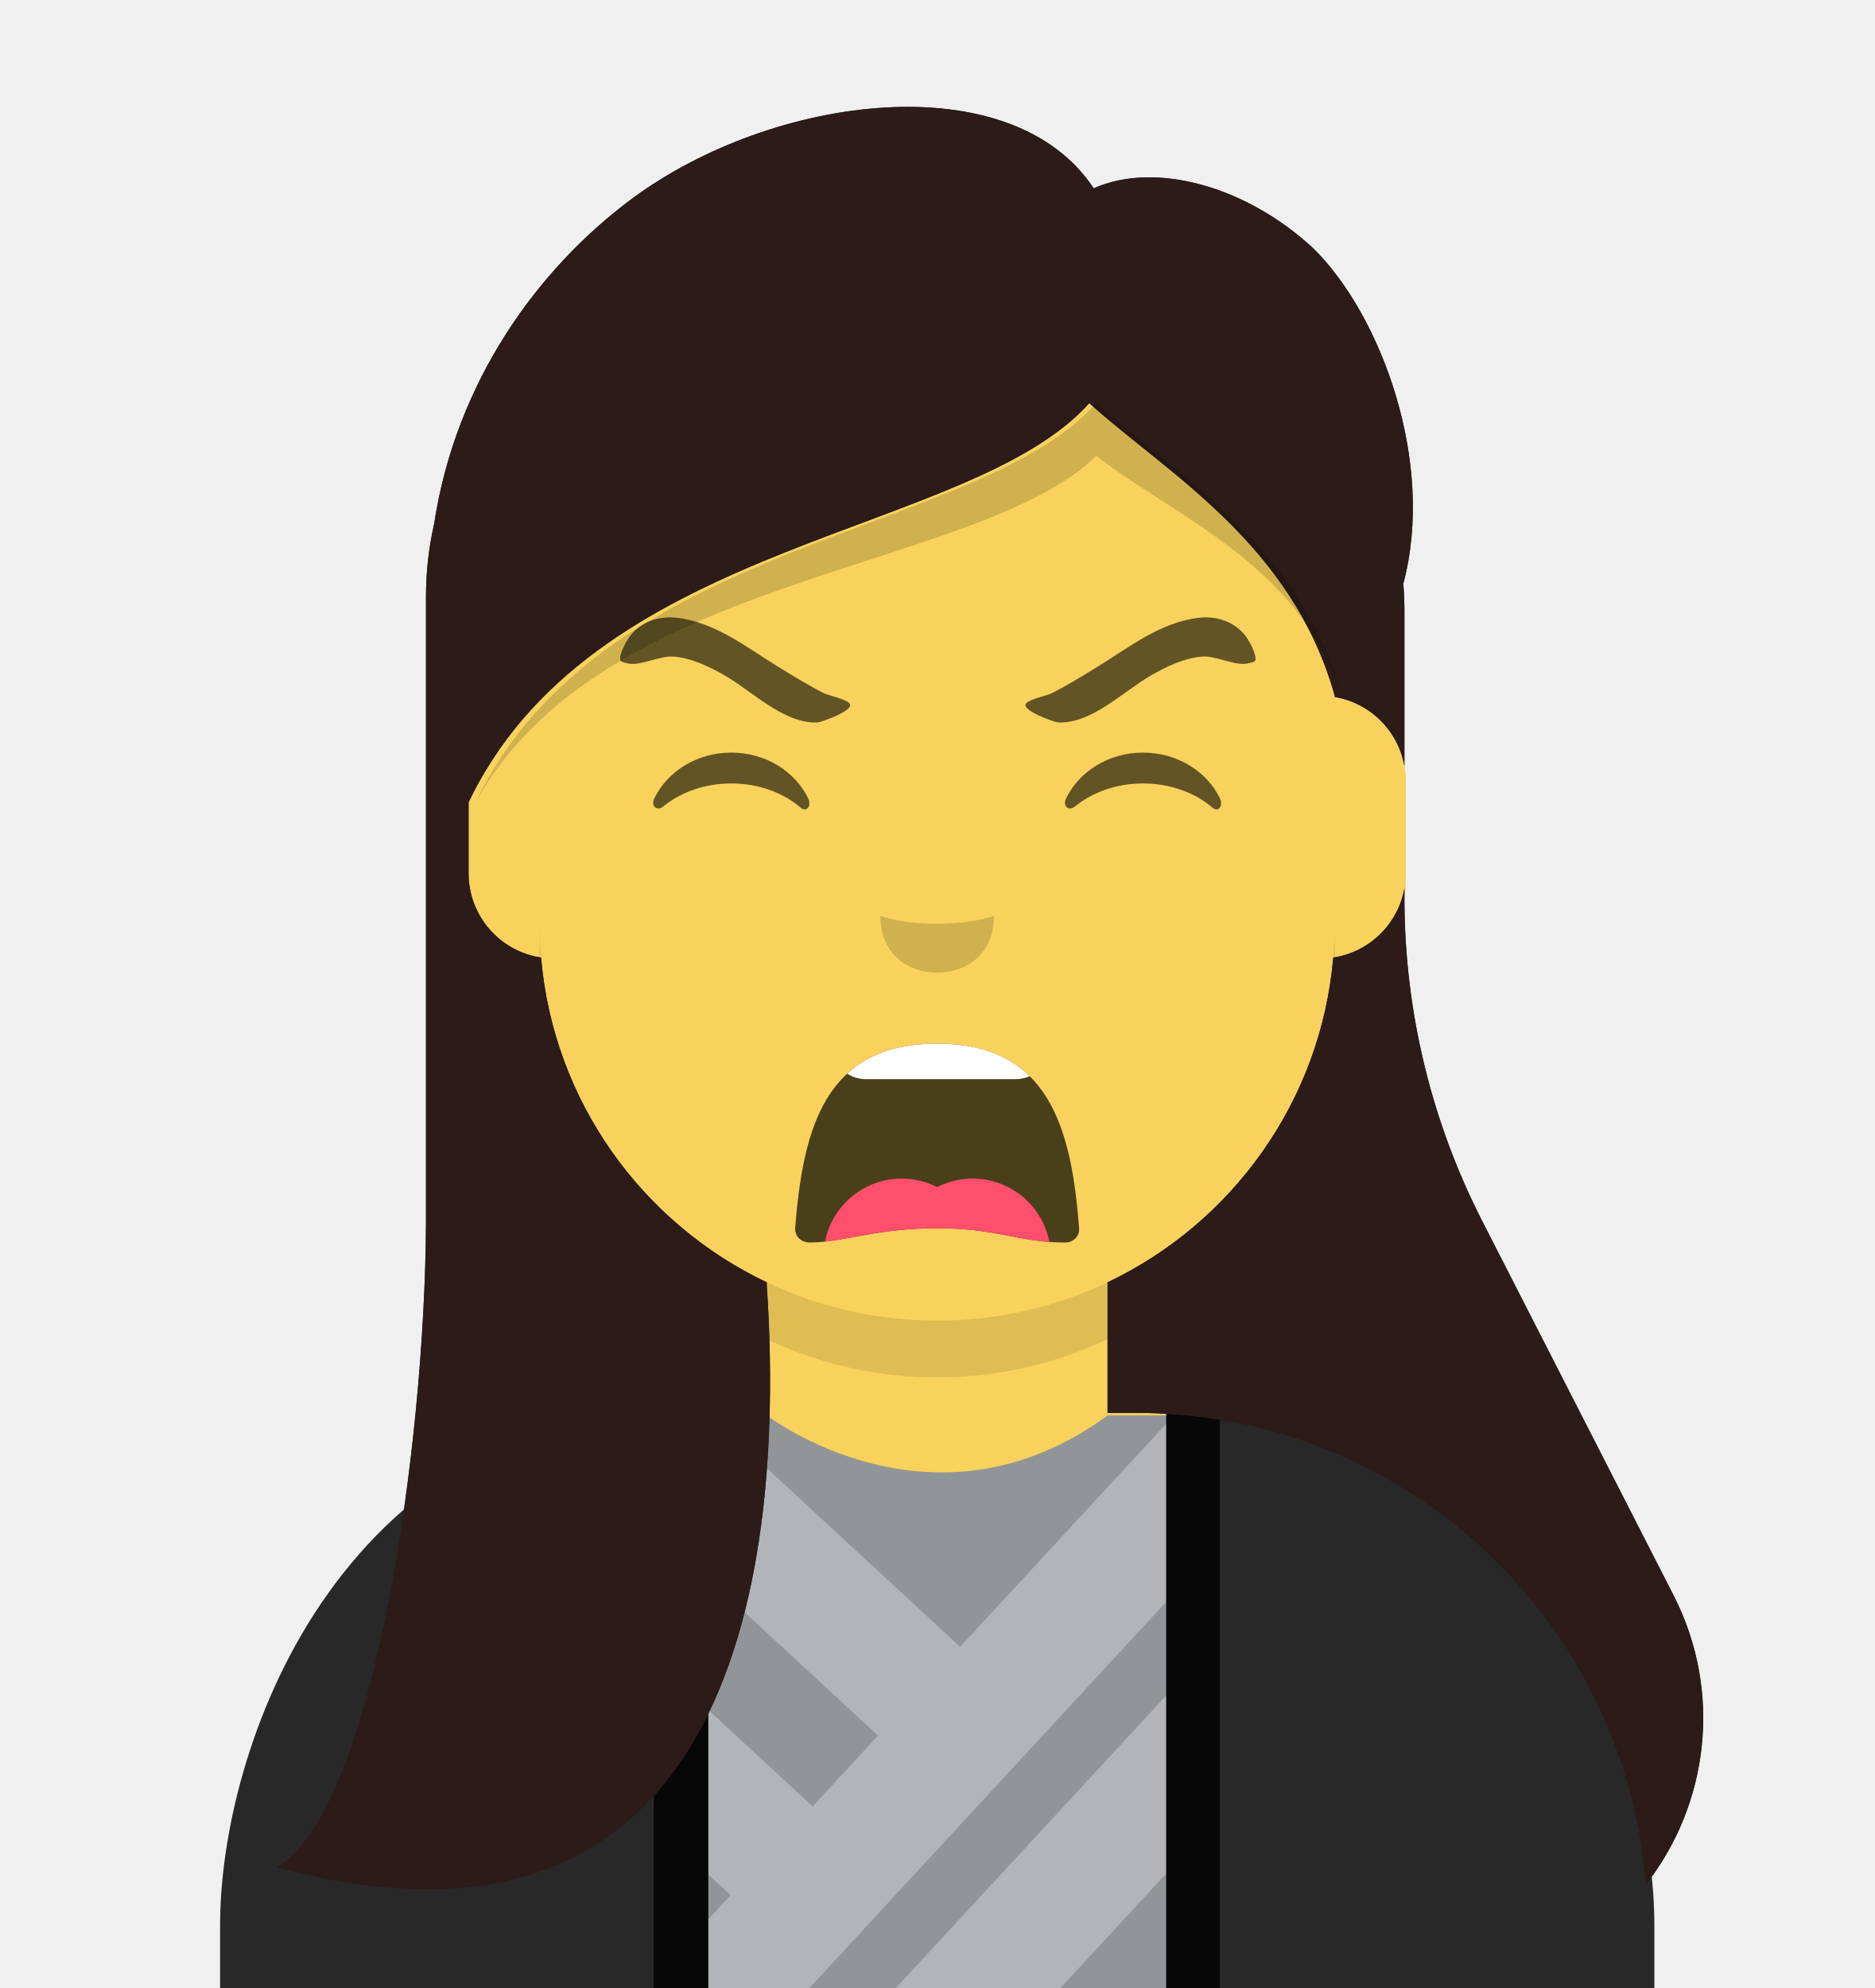
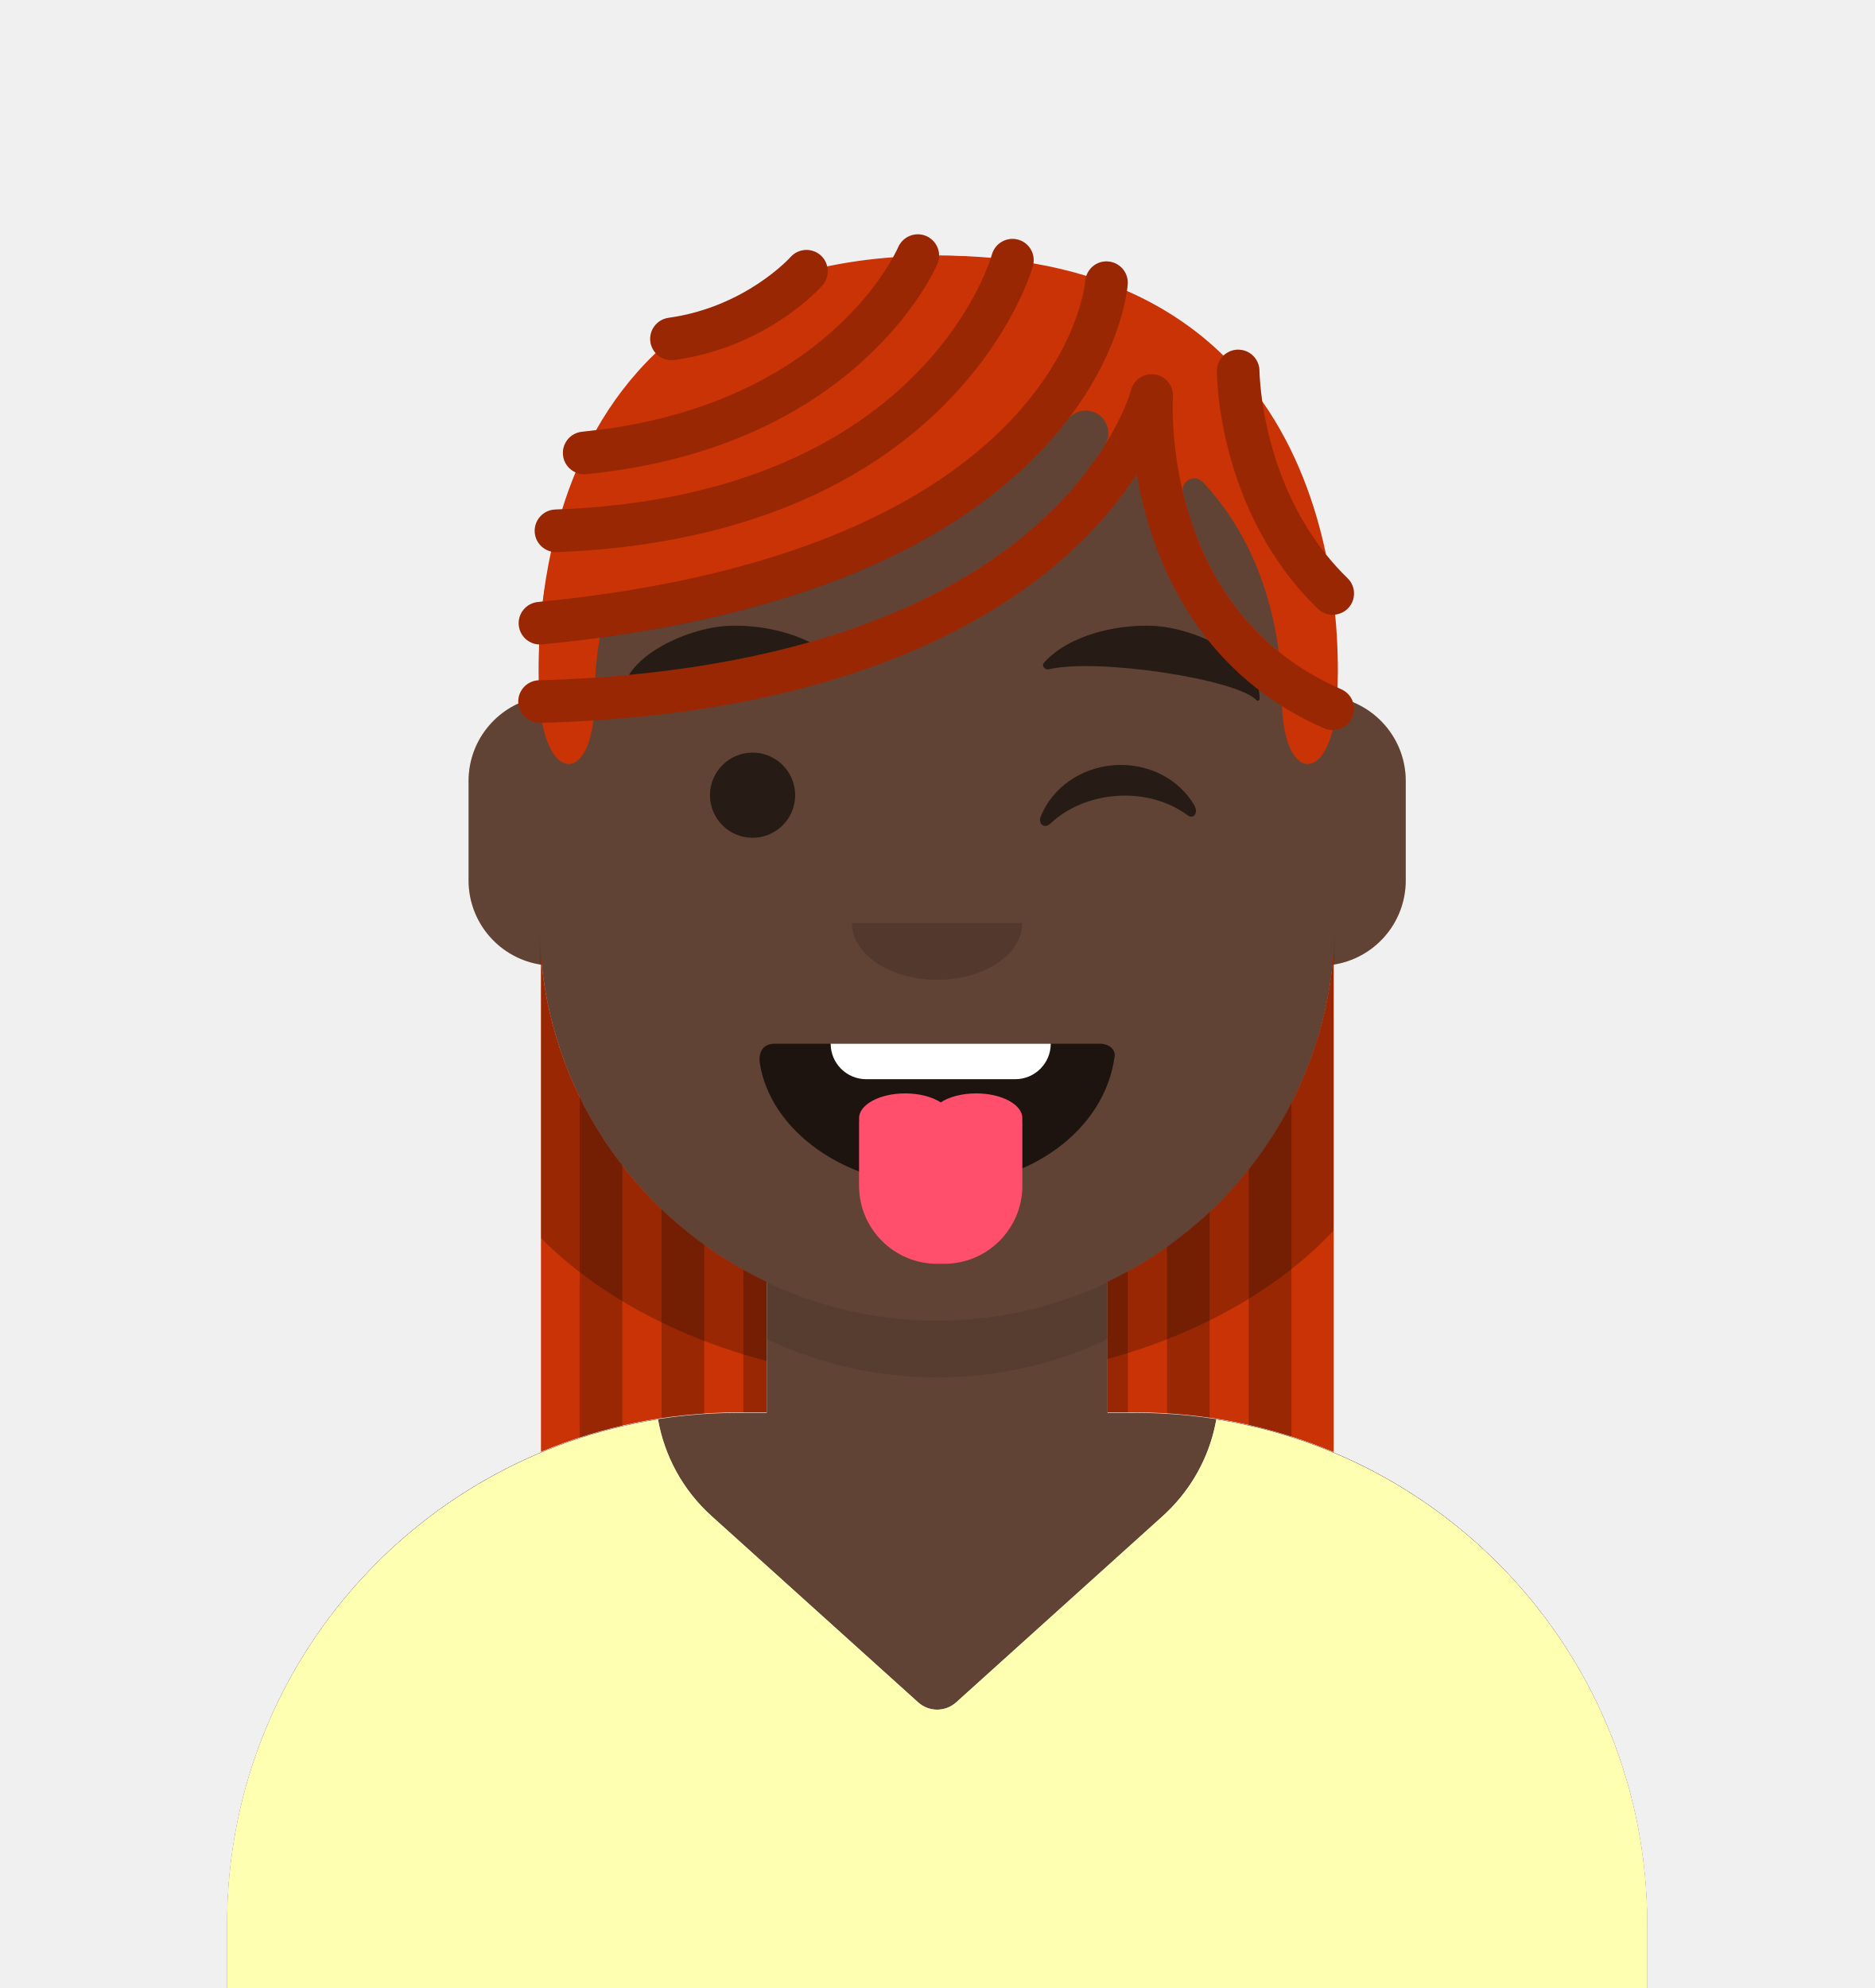
- <svg xmlns="http://www.w3.org/2000/svg" xmlns:ns2="http://design.blush" xmlns:xlink="http://www.w3.org/1999/xlink" width="264px" height="280px" viewBox="0 0 264 280" version="1.1">
+ <svg xmlns="http://www.w3.org/2000/svg" xmlns:xlink="http://www.w3.org/1999/xlink" width="264px" height="280px" viewBox="0 0 264 280" version="1.1">
  <defs>
    <path d="M100,0 C130.928,-5.68137151e-15 156,25.072 156,56 L156.001,62.166 C161.676,63.119 166,68.054 166,74 L166,88 C166,94.052 161.519,99.058 155.694,99.881 C153.628,119.686 141.238,136.422 124.001,144.61 L124,163 L128,163 C167.765,163 200,195.235 200,235 L200,244 L0,244 L0,235 C-4.86974701e-15,195.235 32.235,163 72,163 L76,163 L76,144.611 C58.763,136.422 46.372,119.687 44.305,99.881 C38.481,99.058 34,94.052 34,88 L34,74 C34,68.054 38.325,63.118 44,62.166 L44,56 C44,25.072 69.072,5.68137151e-15 100,0 Z" id="transparent_path-1" />
    <path d="M83,36.348 C83,52.629 105.162,65.828 132.5,65.828 C159.838,65.828 182,52.629 182,36.348 C182,34.985 181.845,33.645 181.544,32.331 C210.784,41.488 232,68.792 232,101.052 L232,110 L32,110 L32,101.052 C32,68.397 53.739,40.82 83.534,32.002 C83.182,33.421 83,34.871 83,36.348 Z" id="transparent_path-3" />
    <rect id="transparent_path-5" x="0" y="0" width="264" height="280" />
    <path d="M74,0 C114.869,0 148,33.131 148,74 L148,84.148 L148,197.608 C135.525,187.237 119.491,181 102,181 L102,181 L98,181 L98,162.611 C115.531,154.283 128.048,137.115 129.791,116.867 C135.569,116.002 140,111.019 140,105 L140,105 L140,92 C140,87.354 137.359,83.324 133.497,81.33 C132.724,81.05 131.952,80.748 131.181,80.426 C130.795,80.32 130.401,80.233 130,80.166 L130,80.166 L130,79.917 C117.224,74.234 104.878,63.071 96.11,47.885 C93.175,42.801 90.831,37.595 89.066,32.397 C80.431,42.941 67.745,53.602 52.342,62.495 C42.778,68.017 33.147,72.291 24,75.266 L24,137.247 C29.602,148.318 38.773,157.278 50,162.611 L50,162.611 L50,181 L46,181 C38.327,181 30.935,182.2 24,184.423 L24,230 C24,244.106 13.569,255.776 0,257.716 L0,74 C0,33.131 33.131,0 74,0 Z" id="transparent_path-7" />
  </defs>
  <g id="transparent_Avataaar/Default" stroke="none" stroke-width="1" fill="none" fill-rule="evenodd">
    <g id="transparent_Body" transform="translate(32, 36)">
      <mask id="transparent_mask-2" fill="white">
        <use xlink:href="#transparent_path-1" />
      </mask>
      <use fill="#D0C6AC" xlink:href="#transparent_path-1" />
-       <g id="transparent_Skin-Color" mask="url(#transparent_mask-2)" fill="#F8D25C">
+       <g id="transparent_Skin-Color" mask="url(#transparent_mask-2)" fill="#614335">
        <g transform="translate(-32, 0)" id="transparent_Color">
          <rect x="0" y="0" width="264" height="244" />
        </g>
      </g>
      <path d="M44,94 C44,124.928 69.072,150 100,150 C130.928,150 156,124.928 156,94 L156,94 L156,102 C156,132.928 130.928,158 100,158 C69.072,158 44,132.928 44,102 Z" id="transparent_Neck-Shadow" fill-opacity="0.1" fill="#000000" mask="url(#transparent_mask-2)" />
    </g>
    <g id="transparent_Clothing" transform="translate(0, 170)">
-       <g id="jedi_robe_Clothing/Jedi robe" stroke="none" stroke-width="1" fill="none" fill-rule="evenodd">
-         <g id="jedi_robe_Robe" transform="translate(31, 27.5)">
-           <path d="M77,1.839 C77,1.839 100.415,19.93 125.026,1.839 L144.732,1.839 L146.639,82.839 L53.79,82.839 L56.462,1.839 L77,1.839 Z" id="jedi_robe_Fabric-Color" fill="#929598" ns2:color="Top-500" />
-           <path d="M144.732,1.839 L145.05,15.36 L82.694,82.839 L59.513,82.839 L134.365,1.839 L144.732,1.839 Z M145.353,28.215 L145.928,52.677 L118.056,82.839 L94.876,82.839 L145.353,28.215 Z M55.498,31.08 L83.463,56.922 L71.908,69.426 L54.756,53.575 L55.498,31.08 Z M68.946,1.839 L104.232,34.446 L92.678,46.949 L56.09,13.138 L56.462,1.839 L68.946,1.839 Z" id="jedi_robe_Combined-Shape" fill-opacity=".3" fill="#FFF" />
-           <path d="M0.009,72.647 L0.001,73.838 L0.001,82.838 L68.746,82.838 L68.746,0 C17.413,0 0.42,47.304 0.009,72.647" id="jedi_robe_Fill-14" fill="#282828" />
-           <path d="M61.093,0.538 L61.093,82.839 L68.746,82.839 L68.746,0 C66.085,0 63.535,0.185 61.093,0.538" id="jedi_robe_Fill-17" fill="#070707" />
-           <path d="M202.01,72.647 L202.02,73.838 L202.02,82.838 L133.274,82.837 L133.274,0 C184.607,0 201.599,47.304 202.01,72.647" id="jedi_robe_Fill-20" fill="#282828" />
-           <path d="M140.827,0.538 L140.827,82.838 L133.274,82.838 L133.274,0 C135.9,0 138.417,0.185 140.827,0.538" id="jedi_robe_Fill-23" fill="#070707" />
+       <defs>
+         <path d="M232,101.052 L232,110 L32,110 L32,101.052 C32,65.138 58.294,35.366 92.681,29.936 C93.584,35.007 96.117,39.825 100.236,43.539 L100.236,43.539 L129.321,69.768 C130.843,71.14 133.157,71.14 134.679,69.768 L134.679,69.768 L163.764,43.539 C164.189,43.155 164.601,42.756 164.998,42.343 C168.414,38.788 170.517,34.453 171.319,29.939 C205.707,35.367 232,65.139 232,101.052 Z" id="shirt_v_neck_path-1" />
+       </defs>
+       <g id="shirt_v_neck_Clothing/Shirt-V-Neck" stroke="none" stroke-width="1" fill="none" fill-rule="evenodd">
+         <mask id="shirt_v_neck_mask-2" fill="white">
+           <use xlink:href="#shirt_v_neck_path-1" />
+         </mask>
+         <use id="shirt_v_neck_Clothes" fill="#E6E6E6" xlink:href="#shirt_v_neck_path-1" />
+         <g id="shirt_v_neck_Fabric-Color" mask="url(#shirt_v_neck_mask-2)" fill="#FFFFB1">
+           <rect id="shirt_v_neck_🖍Color" x="0" y="0" width="264" height="110" />
        </g>
      </g>
    </g>
    <g id="transparent_Face" transform="translate(76, 82)" fill="#000000">
      <g id="transparent_Mouth" transform="translate(2, 52)">
        <defs>
-           <path d="M34.008,15.136 C35.128,29.124 38.235,40.993 53.996,41 C69.758,41.007 72.917,29.057 73.994,15.006 C74.081,13.876 73.174,13 72.037,13 C65.351,13 62.67,14.994 53.989,15 C45.309,15.006 40.757,13 36.092,13 C34.949,13 33.896,13.737 34.008,15.136 Z" id="scream_open_path-1" />
+           <path d="M29,15.609 C30.41,25.231 41.062,33 54,33 C66.968,33 77.646,25.183 79,14.739 C79.101,14.34 78.775,13 76.826,13 C56.838,13 41.74,13 31.174,13 C29.383,13 28.87,14.24 29,15.609 Z" id="tongue_path-1" />
        </defs>
-         <g id="scream_open_Mouth/Scream-Open" stroke="none" stroke-width="1" fill="none" fill-rule="evenodd">
-           <mask id="scream_open_mask-2" fill="white">
-             <use xlink:href="#scream_open_path-1" transform="translate(54, 27) scale(1, -1) translate(-54, -27)" />
+         <g id="tongue_Mouth/Tongue" stroke="none" stroke-width="1" fill="none" fill-rule="evenodd">
+           <mask id="tongue_mask-2" fill="white">
+             <use xlink:href="#tongue_path-1" />
          </mask>
-           <use id="scream_open_Mouth" fill-opacity="0.7" fill="#000000" transform="translate(54, 27) scale(1, -1) translate(-54, -27)" xlink:href="#scream_open_path-1" />
-           <path d="M44,2 L65,2 C67.761,2 70,4.239 70,7 L70,13 C70,15.761 67.761,18 65,18 L44,18 C41.239,18 39,15.761 39,13 L39,7 C39,4.239 41.239,2 44,2 Z" id="scream_open_Teeth" fill="#FFFFFF" mask="url(#scream_open_mask-2)" />
-           <g id="scream_open_Tongue" mask="url(#scream_open_mask-2)" fill="#FF4F6D">
-             <g transform="translate(38, 32)" id="scream_open_Say-ahhhh">
-               <circle cx="11" cy="11" r="11" />
-               <circle cx="21" cy="11" r="11" />
-             </g>
-           </g>
+           <use id="tongue_Mouth" fill-opacity="0.7" fill="#000000" xlink:href="#tongue_path-1" />
+           <path d="M44,2 L65,2 C67.761,2 70,4.239 70,7 L70,13 C70,15.761 67.761,18 65,18 L44,18 C41.239,18 39,15.761 39,13 L39,7 C39,4.239 41.239,2 44,2 Z" id="tongue_Teeth" fill="#FFFFFF" mask="url(#tongue_mask-2)" />
+           <path d="M59.5,20 C63.09,20 66,21.567 66,23.5 C66,23.583 65.995,23.665 65.984,23.747 C65.995,23.829 66,23.914 66,24 L66,33 C66,39.075 61.075,44 55,44 L54,44 C47.925,44 43,39.075 43,33 L43,24 C43,23.914 43.005,23.829 43.016,23.746 C43.005,23.665 43,23.583 43,23.5 C43,21.567 45.91,20 49.5,20 C51.511,20 53.309,20.492 54.501,21.264 C55.691,20.492 57.489,20 59.5,20 Z" id="tongue_Tongue" fill="#FF4F6D" />
        </g>
      </g>
      <g id="transparent_Nose" transform="translate(28, 40)" fill-opacity="0.16">
-         <g id="small_Nose/Small" stroke="none" stroke-width="1" fill="none" fill-rule="evenodd">
-           <path d="M20,7 C20,12.523 24.047,15 28,15 C31.953,15 36,12.523 36,7 C33.833,7.732 31.141,8.098 27.924,8.098 C24.741,8.098 22.099,7.732 20,7 Z" id="small_Nose" fill-opacity=".16" fill="#000" />
+         <g id="default_Nose/Default" stroke="none" stroke-width="1" fill="none" fill-rule="evenodd" fill-opacity="0.16">
+           <path d="M16,8 C16,12.418 21.373,16 28,16 L28,16 C34.627,16 40,12.418 40,8" id="default_Nose" fill="#000000" />
        </g>
      </g>
      <g id="transparent_Eyes" transform="translate(0, 8)">
-         <g id="happy_Eyes/Happy-😁" stroke="none" stroke-width="1" fill="none" fill-rule="evenodd" fill-opacity="0.6">
-           <path d="M16.16,22.447 C18.007,18.649 22.164,16 26.998,16 C31.814,16 35.959,18.63 37.815,22.407 C38.367,23.529 37.582,24.447 36.791,23.767 C34.34,21.66 30.859,20.344 26.998,20.344 C23.257,20.344 19.874,21.579 17.438,23.572 C16.547,24.3 15.62,23.558 16.16,22.447 Z" id="happy_Squint" fill="#000000" />
-           <path d="M74.16,22.447 C76.007,18.649 80.164,16 84.998,16 C89.814,16 93.959,18.63 95.815,22.407 C96.367,23.529 95.582,24.447 94.791,23.767 C92.34,21.66 88.859,20.344 84.998,20.344 C81.257,20.344 77.874,21.579 75.438,23.572 C74.547,24.3 73.62,23.558 74.16,22.447 Z" id="happy_Squint" fill="#000000" />
+         <g id="wink_Eyes/Wink-😉" stroke="none" stroke-width="1" fill="none" fill-rule="evenodd" fill-opacity="0.6">
+           <circle id="wink_Eye" fill="#000000" cx="30" cy="22" r="6" />
+           <path d="M70.412,24.205 C72.259,20.406 76.417,17.758 81.25,17.758 C86.066,17.758 90.211,20.387 92.068,24.165 C92.619,25.287 91.834,26.205 91.043,25.525 C88.592,23.417 85.111,22.101 81.25,22.101 C77.509,22.101 74.126,23.336 71.69,25.329 C70.799,26.058 69.872,25.316 70.412,24.205 Z" id="wink_Winky-Wink" fill="#000000" transform="translate(81.25223, 21.75758) rotate(-4) translate(-81.25223, -21.75758) " />
        </g>
      </g>
      <g id="transparent_Eyebrow" fill-opacity="0.6">
-         <g id="angry_natural_Eyebrow/Natural/Angry-Natural" stroke="none" stroke-width="1" fill="none" fill-rule="evenodd" fill-opacity="0.6">
-           <path d="M44.857,12.228 C44.858,12.219 44.858,12.219 44.857,12.228 M17.586,7.892 C15.244,8.33 13.087,9.788 12.152,12.099 C11.801,12.967 11.392,14.924 11.708,15.807 C11.828,16.143 12.033,16.101 12.956,16.043 C14.644,15.937 16.933,13.662 18.748,13.256 C21.275,12.69 23.983,13.115 26.496,13.688 C30.811,14.673 36.485,17.788 40.946,16.17 C41.278,16.05 45.621,12.923 44.369,12.277 C43.924,11.907 41.137,12.085 40.622,11.999 C38.228,11.597 35.73,10.935 33.373,10.327 C28.233,9 22.967,6.881 17.586,7.892" id="angry_natural_Eyebrows-The-Web" fill="#000000" transform="translate(28.0947, 12.1275) rotate(17) translate(-28.0947, -12.1275) " />
-           <path d="M100.918,12.209 C100.92,12.2 100.92,12.2 100.918,12.209 M73.586,7.892 C71.244,8.33 69.087,9.788 68.152,12.099 C67.801,12.967 67.392,14.924 67.708,15.807 C67.828,16.143 68.033,16.101 68.956,16.043 C70.644,15.937 72.933,13.662 74.748,13.256 C77.275,12.69 79.983,13.115 82.496,13.688 C86.811,14.673 92.485,17.788 96.946,16.17 C97.278,16.05 101.621,12.923 100.369,12.277 C99.924,11.907 97.137,12.085 96.622,11.999 C94.228,11.597 91.73,10.935 89.373,10.327 C84.233,9 78.967,6.881 73.586,7.892" id="angry_natural_Eyebrows-The-Web" fill="#000000" transform="translate(84.0947, 12.1275) scale(-1, 1) rotate(17) translate(-84.0947, -12.1275) " />
+         <g id="default_natural_Eyebrow/Natural/Default-Natural" stroke="none" stroke-width="1" fill="none" fill-rule="evenodd" fill-opacity="0.6">
+           <path d="M26.039,6.21 C20.278,6.983 11.293,12.005 12.044,17.818 C12.069,18.008 12.357,18.067 12.481,17.908 C14.967,14.72 34.193,10.037 41.194,11.015 C41.835,11.104 42.258,10.443 41.821,10.03 C38.077,6.495 31.2,5.512 26.039,6.21" id="default_natural_Eyebrow" fill="#000000" transform="translate(27, 12) rotate(5) translate(-27, -12) " />
+           <path d="M85.039,6.21 C79.278,6.983 70.293,12.005 71.044,17.818 C71.069,18.008 71.357,18.067 71.481,17.908 C73.967,14.72 93.193,10.037 100.194,11.015 C100.835,11.104 101.258,10.443 100.821,10.03 C97.077,6.495 90.2,5.512 85.039,6.21" id="default_natural_Eyebrow" fill="#000000" transform="translate(86, 12) scale(-1, 1) rotate(5) translate(-86, -12) " />
        </g>
      </g>
    </g>
    <g id="transparent_Top">
-       <defs>
-         <path d="M115.047,11.522 C123.697,7.681 136.518,11.182 146,20 C155.566,29.416 163.201,50.2 158.657,67.207 C158.762,68.471 158.815,69.75 158.815,71.041 L158.815,92.892 C157.934,87.918 153.989,84.003 149,83.166 L149,83 C142.963,61.462 125.227,51.578 114.427,41.775 C97.707,60.484 45.874,60.736 27.545,96.893 L27,98 L27,108 C27,114.019 31.431,119.003 37.209,119.867 C38.952,140.115 51.469,157.283 69,165.611 L68.999,166 C68.999,166 69,166 69,166 C71.93,209.855 62.358,264.797 0,248 C13.642,240.016 20.847,188.781 21.001,157.287 L21,69.046 C21,65.518 21.397,62.082 22.15,58.781 C25.201,38.737 36.773,22.813 50,13 C69.905,-1.76 103.442,-6.018 115.047,11.522 Z M158.815,110.108 L158.815,111.47 C158.815,127.299 162.573,142.901 169.778,156.994 L196.727,209.701 C203.69,223.321 201.645,239.175 192.789,250.471 C189.995,213.661 159.522,184.587 122.135,184.009 L121,184 L117,183.999 L117.001,165.61 C134.531,157.282 147.048,140.115 148.791,119.868 C153.877,119.107 157.921,115.152 158.815,110.108 Z" id="straight_1_path-1" />
+       <defs id="twist_long_hair_2_defs6">
+         <filter id="twist_long_hair_2_hairstyletwist-long-hair-2-filter-3">
+           <feColorMatrix in="SourceGraphic" values="0 0 0 0 0 0 0 0 0 0 0 0 0 0 0 0 0 0 0.24 0" id="twist_long_hair_2_feColorMatrix2" />
+         </filter>
+         <path d="M264,0 L264,280 L232,280 L232,271 C232,231.235 199.765,199 160,199 L160,199 L156,199 L156.001,180.61 C173.531,172.282 186.048,155.114 187.791,134.867 C193.569,134.003 198,129.019 198,123 L198,123 L198,110 C198,104.054 193.676,99.119 188.001,98.166 L188,92 C188,61.072 162.928,36 132,36 C101.072,36 76,61.072 76,92 L76,92 L76,98.166 C70.325,99.118 66,104.054 66,110 L66,110 L66,123 C66,129.019 70.431,134.003 76.209,134.867 C77.952,155.115 90.469,172.283 108,180.611 L108,199 L104,199 C64.633,199 32.645,230.594 32.01,269.809 L32,271 L32,280 L0,280 L0,0 L264,0 Z" id="twist_long_hair_2_hairstyletwist-long-hair-2-path-1" />
      </defs>
-       <g id="straight_1_Top/Long-Hair/Straight" stroke="none" stroke-width="1" fill="none" fill-rule="evenodd">
-         <g id="straight_1_Hair" transform="translate(39, 15)">
-           <mask id="straight_1_mask-2" fill="white">
-             <use xlink:href="#straight_1_path-1" />
+       <g id="twist_long_hair_2_Hairstyle/Twist Long hair 2" stroke="none" stroke-width="1" fill="none" fill-rule="evenodd" transform="translate(-1, 0)">
+         <g id="twist_long_hair_2_template-for-hairstyles" opacity=".184" transform="translate(1, 0)">
+           <mask id="twist_long_hair_2_hairstyletwist-long-hair-2-mask-2" fill="#fff">
+             <use xlink:href="#twist_long_hair_2_hairstyletwist-long-hair-2-path-1" id="twist_long_hair_2_use8" />
          </mask>
-           <use fill="#272C2E" xlink:href="#straight_1_path-1" />
-           <g id="straight_1_Hair-Color" mask="url(#straight_1_mask-2)" fill="#2C1B18">
-             <g transform="translate(-39, -15)" id="straight_1_Color">
-               <rect x="0" y="0" width="264" height="280" />
-             </g>
+           <g id="twist_long_hair_2_Mask-Hair" />
+         </g>
+         <path id="twist_long_hair_2_Hair-Color" d="M 56.801 0.801 C 55.634 0.792 54.517 1.47 54.021 2.605 C 53.967 2.73 53.732 3.244 53.295 4.033 C 49.988 4.278 46.898 4.716 44.01 5.322 C 43.872 4.734 43.563 4.179 43.076 3.75 C 41.835 2.659 39.94 2.78 38.844 4.016 C 38.782 4.086 32.49 11.056 21.666 12.564 C 20.025 12.792 18.878 14.308 19.107 15.949 C 19.192 16.561 19.464 17.099 19.846 17.527 C 16.389 20.83 13.637 24.524 11.457 28.381 C 10.804 28.461 10.158 28.545 9.488 28.611 C 7.839 28.774 6.636 30.244 6.799 31.893 C 6.908 33.004 7.613 33.902 8.564 34.328 C 7.846 36.057 7.225 37.795 6.686 39.521 C 6.359 39.535 6.038 39.552 5.707 39.564 C 4.052 39.622 2.756 41.011 2.814 42.668 C 2.863 44.046 3.838 45.167 5.117 45.473 C 4.589 47.917 4.211 50.284 3.943 52.521 C 3.715 52.543 3.496 52.571 3.268 52.592 C 1.619 52.753 0.412 54.218 0.572 55.867 C 0.719 57.38 1.966 58.511 3.443 58.566 C 3.358 60.459 3.348 62.158 3.377 63.615 C 1.743 63.683 0.459 65.046 0.5 66.688 C 0.544 68.344 1.899 69.641 3.578 69.609 C 3.676 69.606 3.771 69.601 3.869 69.598 C 5.349 77.451 10.11 77.348 11.076 69.275 C 46.506 67.037 66.444 55.878 77.084 46.578 C 81.877 42.39 85.254 38.224 87.607 34.641 C 89.339 44.518 94.27 58.576 108.072 67.246 C 108.414 76.853 113.383 77.976 115.207 70.633 L 115.211 70.633 C 116.369 70.633 117.471 69.957 117.963 68.828 C 118.625 67.309 117.93 65.543 116.412 64.881 C 116.235 64.803 116.072 64.717 115.898 64.639 C 115.985 62.051 115.957 58.479 115.557 54.355 C 116.221 54.278 116.865 53.996 117.367 53.479 C 118.52 52.289 118.49 50.389 117.301 49.236 C 116.194 48.163 115.188 47.045 114.271 45.902 C 112.794 38.861 110.096 31.179 105.289 24.324 C 104.919 21.759 104.896 20.123 104.895 20.047 C 104.893 18.391 103.551 17.049 101.895 17.049 C 101.092 17.049 100.364 17.37 99.826 17.885 C 96.165 14.306 91.69 11.174 86.229 8.777 C 86.311 8.223 86.337 7.89 86.342 7.818 C 86.452 6.165 85.202 4.735 83.549 4.625 C 82.154 4.525 80.939 5.399 80.516 6.658 C 78.186 5.943 75.701 5.353 73.059 4.895 C 73.286 3.419 72.394 1.977 70.922 1.561 C 69.33 1.113 67.674 2.04 67.221 3.629 C 67.199 3.703 67.148 3.869 67.068 4.111 C 64.747 3.907 62.317 3.8 59.773 3.797 C 59.772 2.638 59.095 1.537 57.963 1.047 C 57.584 0.883 57.19 0.804 56.801 0.801 z M 80.498 25.629 C 80.828 25.637 81.161 25.697 81.484 25.814 C 81.504 25.821 81.523 25.829 81.543 25.836 C 83.436 26.524 84.19 28.777 83.125 30.486 C 80.985 33.918 77.704 38.132 72.771 42.375 C 55.824 56.951 31.291 61.896 11.336 63.242 C 11.434 61.545 11.627 59.641 11.969 57.604 C 40.514 53.741 61.562 44.763 74.555 30.836 C 75.804 29.497 76.917 28.171 77.914 26.869 C 78.541 26.051 79.508 25.604 80.498 25.629 z M 95.938 35.188 C 96.282 35.233 96.623 35.393 96.908 35.695 C 103.974 43.179 106.68 52.426 107.613 59.562 C 99.596 53.072 95.853 44.376 94.125 37.164 C 93.834 35.951 94.903 35.052 95.938 35.188 z M 3.695 102.596 L 3.695 172.289 C 12.246 168.707 21.635 166.729 31.486 166.729 L 35.486 166.729 L 35.486 148.34 C 17.955 140.012 5.438 122.844 3.695 102.596 z M 115.279 102.596 C 113.536 122.843 101.018 140.01 83.488 148.338 L 83.486 166.729 L 87.486 166.729 C 97.366 166.729 106.781 168.722 115.352 172.322 L 115.352 102.596 L 115.279 102.596 z " transform="translate(73.5,32.2)" fill="#C93305" />
+         <path d="m 82.656,202.479 c 1.964,-0.641 3.965,-1.196 6,-1.668 v -36.673 c -2.309,-2.987 -4.326,-6.212 -6,-9.635 z" id="twist_long_hair_2_Fill-8" fill-opacity="0.24" fill="#000000" />
+         <path d="m 105.703,198.928 h 3.285 v -18.389 c -1.116,-0.53 -2.211,-1.097 -3.285,-1.697 z" id="twist_long_hair_2_Fill-10" fill-opacity="0.24" fill="#000000" />
+         <path d="m 100.18,175.309 c -2.115,-1.531 -4.122,-3.203 -6,-5.008 v 29.435 c 1.973,-0.297 3.978,-0.496 6,-0.63 z" id="twist_long_hair_2_Fill-12" fill-opacity="0.24" fill="#000000" />
+         <path d="m 159.853,179.069 c -0.939,0.516 -1.894,1.009 -2.865,1.47 l -0.001,18.389 h 2.866 z" id="twist_long_hair_2_Fill-14" fill-opacity="0.24" fill="#000000" />
+         <path d="m 171.376,199.685 v -28.994 c -1.882,1.772 -3.887,3.416 -6,4.917 v 23.467 c 2.023,0.122 4.025,0.324 6,0.61" id="twist_long_hair_2_Fill-16" fill-opacity="0.24" fill="#000000" />
+         <path d="m 182.9,155.331 c -1.693,3.32 -3.705,6.448 -6,9.345 v 36.042 c 2.033,0.459 4.036,0.996 6,1.624 z" id="twist_long_hair_2_Fill-18" fill-opacity="0.24" fill="#000000" />
+         <path d="m 108.987,191.684 v -11.145 c -17.531,-8.328 -30.048,-25.496 -31.791,-45.744 v 39.588 c 7.804,7.823 18.857,13.919 31.791,17.301" id="twist_long_hair_2_Fill-20" fill-opacity="0.24" fill="#000000" />
+         <path d="m 188.851,173.315 v -38.52 h -0.072 c -1.743,20.248 -14.261,37.416 -31.791,45.744 v 10.876 c 13.094,-3.589 24.207,-9.963 31.863,-18.1" id="twist_long_hair_2_Fill-22" fill-opacity="0.24" fill="#000000" />
+         <path d="m 189.911,97.081 c -25.209,-10.982 -23.775,-39.972 -23.702,-41.196 0.097,-1.544 -0.998,-2.902 -2.526,-3.144 -1.532,-0.246 -2.992,0.722 -3.376,2.22 -0.026,0.097 -2.63,9.807 -14.035,19.615 -19.268,16.573 -48.347,20.695 -69.349,21.235 -1.657,0.042 -2.965,1.42 -2.923,3.076 0.044,1.656 1.398,2.954 3.077,2.922 40.156,-1.032 62.138,-13.093 73.506,-23.029 4.793,-4.189 8.171,-8.356 10.524,-11.938 1.96,11.181 8.015,27.727 26.408,35.74 0.39,0.17 0.796,0.25 1.196,0.25 1.158,0 2.261,-0.673 2.752,-1.802 0.662,-1.519 -0.033,-3.287 -1.552,-3.949" id="twist_long_hair_2_path26" fill-opacity="0.24" fill="#000000" />
+         <path d="m 77.055,90.777 c 0.097,0 0.195,-0.004 0.293,-0.014 32.718,-3.178 56.507,-12.507 70.706,-27.727 10.915,-11.7 11.758,-22.562 11.788,-23.018 0.11,-1.654 -1.14,-3.083 -2.793,-3.194 -1.662,-0.118 -3.084,1.14 -3.193,2.793 -0.026,0.38 -3.389,38.016 -77.088,45.174 -1.649,0.16 -2.856,1.627 -2.695,3.276 0.15,1.55 1.456,2.71 2.982,2.71" id="twist_long_hair_2_path28" fill-opacity="0.24" fill="#000000" />
+         <path d="m 79.312,77.763 c 0.036,0 0.072,0 0.107,-0.002 15.993,-0.564 38.427,-4.604 54.487,-20.652 9.745,-9.736 12.48,-19.259 12.592,-19.659 0.444,-1.593 -0.486,-3.24 -2.077,-3.688 -1.591,-0.449 -3.247,0.479 -3.7,2.067 -0.398,1.393 -10.337,34.131 -61.513,35.936 -1.656,0.058 -2.951,1.448 -2.892,3.104 0.057,1.62 1.388,2.894 2.996,2.894" id="twist_long_hair_2_path30" fill-opacity="0.24" fill="#000000" />
+         <g filter="url(#twist_long_hair_2_hairstyletwist-long-hair-2-filter-3)" id="twist_long_hair_2_Group-12" transform="translate(74,32)">
+           <g transform="translate(6,0.6103)" id="twist_long_hair_2_g34">
+             <path d="m 3.28,34.187 c 0.098,0 0.198,-0.004 0.298,-0.015 37.976,-3.744 49.005,-28.553 49.456,-29.608 0.65,-1.519 -0.054,-3.273 -1.571,-3.928 -1.515,-0.656 -3.28,0.045 -3.941,1.559 -0.403,0.922 -10.253,22.627 -44.533,26.007 -1.649,0.162 -2.854,1.631 -2.691,3.279 0.152,1.549 1.458,2.706 2.982,2.706" id="twist_long_hair_2_path32" fill="#351f0d" />
          </g>
        </g>
-         <path d="M188.685,96.921 L188.952,97.836 L188.761,97.268 C182.509,79.124 165.091,72.606 154.43,64.208 C137.535,80.607 84.823,80.665 67,113 C84.823,75.738 137.539,75.673 154.432,56.775 C165.044,66.413 182.367,76.129 188.685,96.921 Z M188.952,97.836 L188.959,97.857 L189,98 L189,98 L188.952,97.836 Z" id="straight_1_Shadow" fill-opacity="0.16" fill="#000000" />
-         <g id="straight_1_Facial-Hair" transform="translate(49, 72)" />
-         <g id="straight_1_Accessory" transform="translate(62, 85)" />
+         <path d="m 95.575,50.736 c 0.138,0 0.277,-0.01 0.418,-0.029 13.121,-1.828 20.552,-10.18 20.862,-10.535 1.087,-1.245 0.96,-3.129 -0.28,-4.222 -1.241,-1.09 -3.135,-0.97 -4.231,0.265 -0.062,0.071 -6.355,7.042 -17.179,8.549 -1.641,0.229 -2.786,1.744 -2.557,3.386 0.209,1.5 1.494,2.586 2.967,2.586" id="twist_long_hair_2_Fill-13" fill-opacity="0.24" fill="#000000" />
+         <path d="m 188.713,86.59 c 0.783,0 1.565,-0.305 2.154,-0.912 1.154,-1.19 1.123,-3.089 -0.066,-4.242 -12.174,-11.801 -12.404,-28.94 -12.406,-29.19 -0.002,-1.656 -1.345,-2.996 -3,-2.996 -1.658,0 -3,1.343 -3,3 0,0.804 0.162,19.857 14.23,33.494 0.583,0.565 1.336,0.846 2.088,0.846" id="twist_long_hair_2_Fill-15" fill-opacity="0.24" fill="#000000" />
+         <g id="twist_long_hair_2_Facial-Hair" transform="translate(49, 72)" />
+         <g id="twist_long_hair_2_Accessory" transform="translate(62, 85)" />
      </g>
    </g>
  </g>
</svg>
